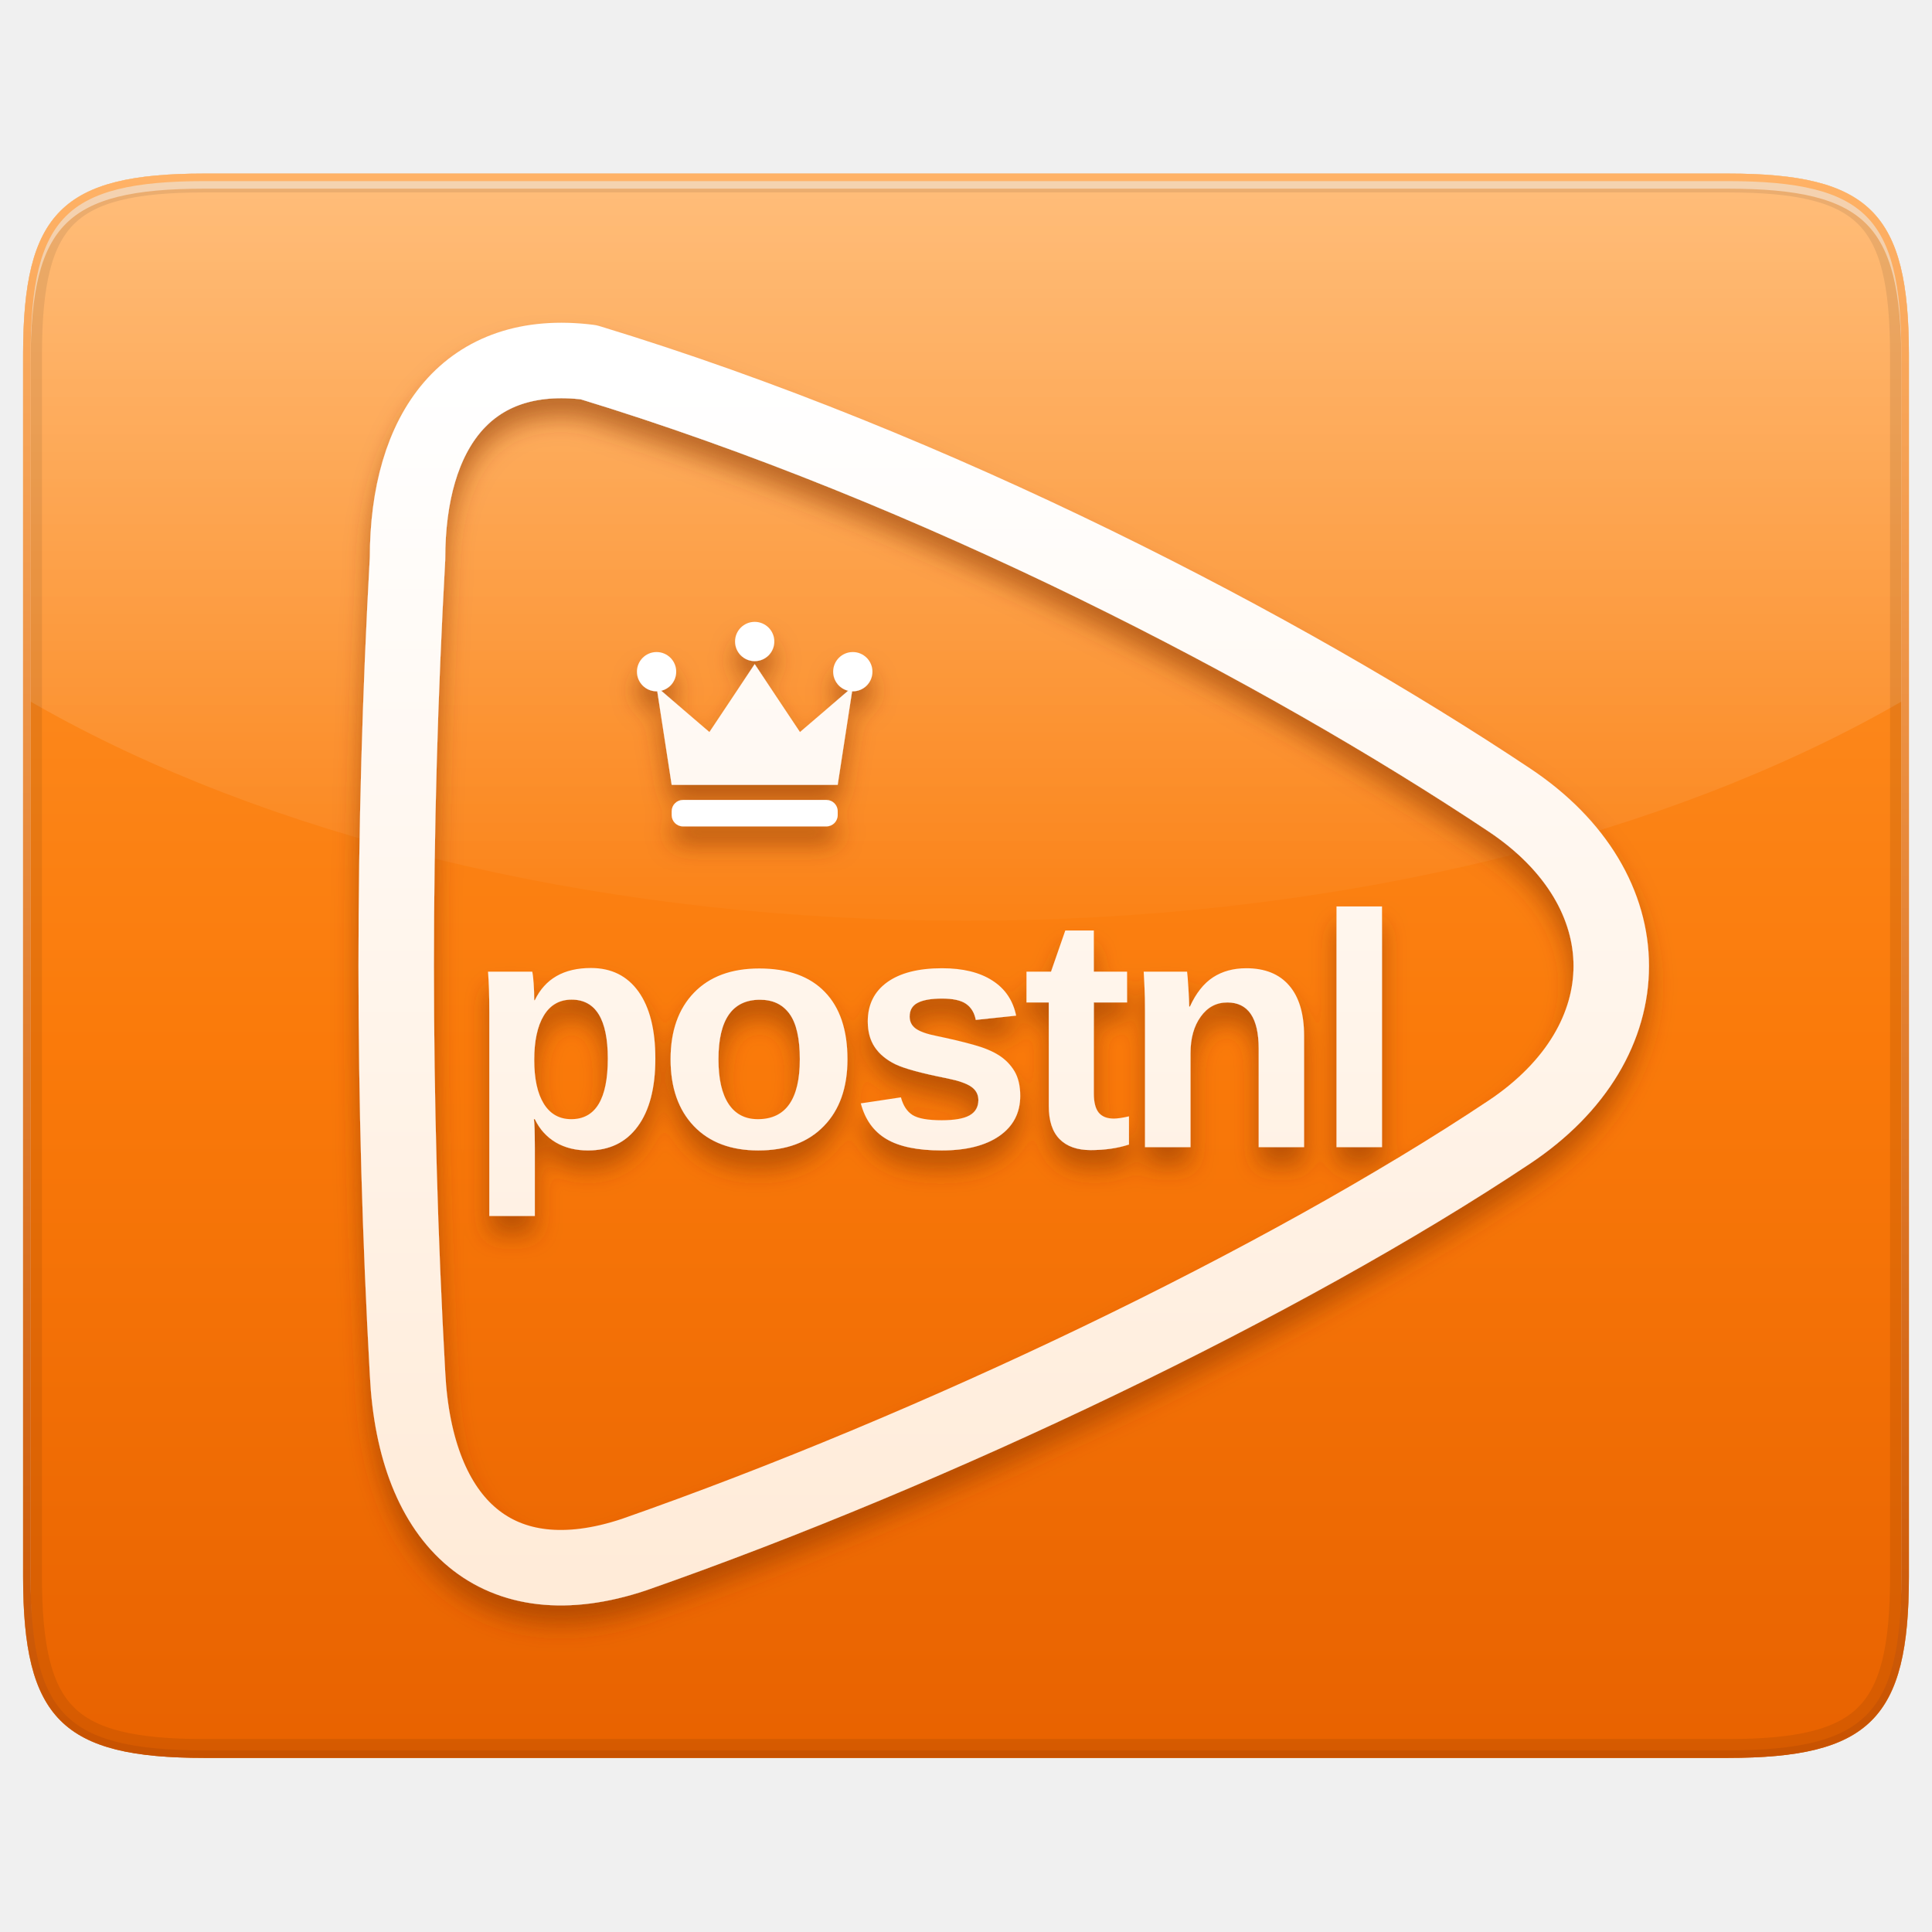
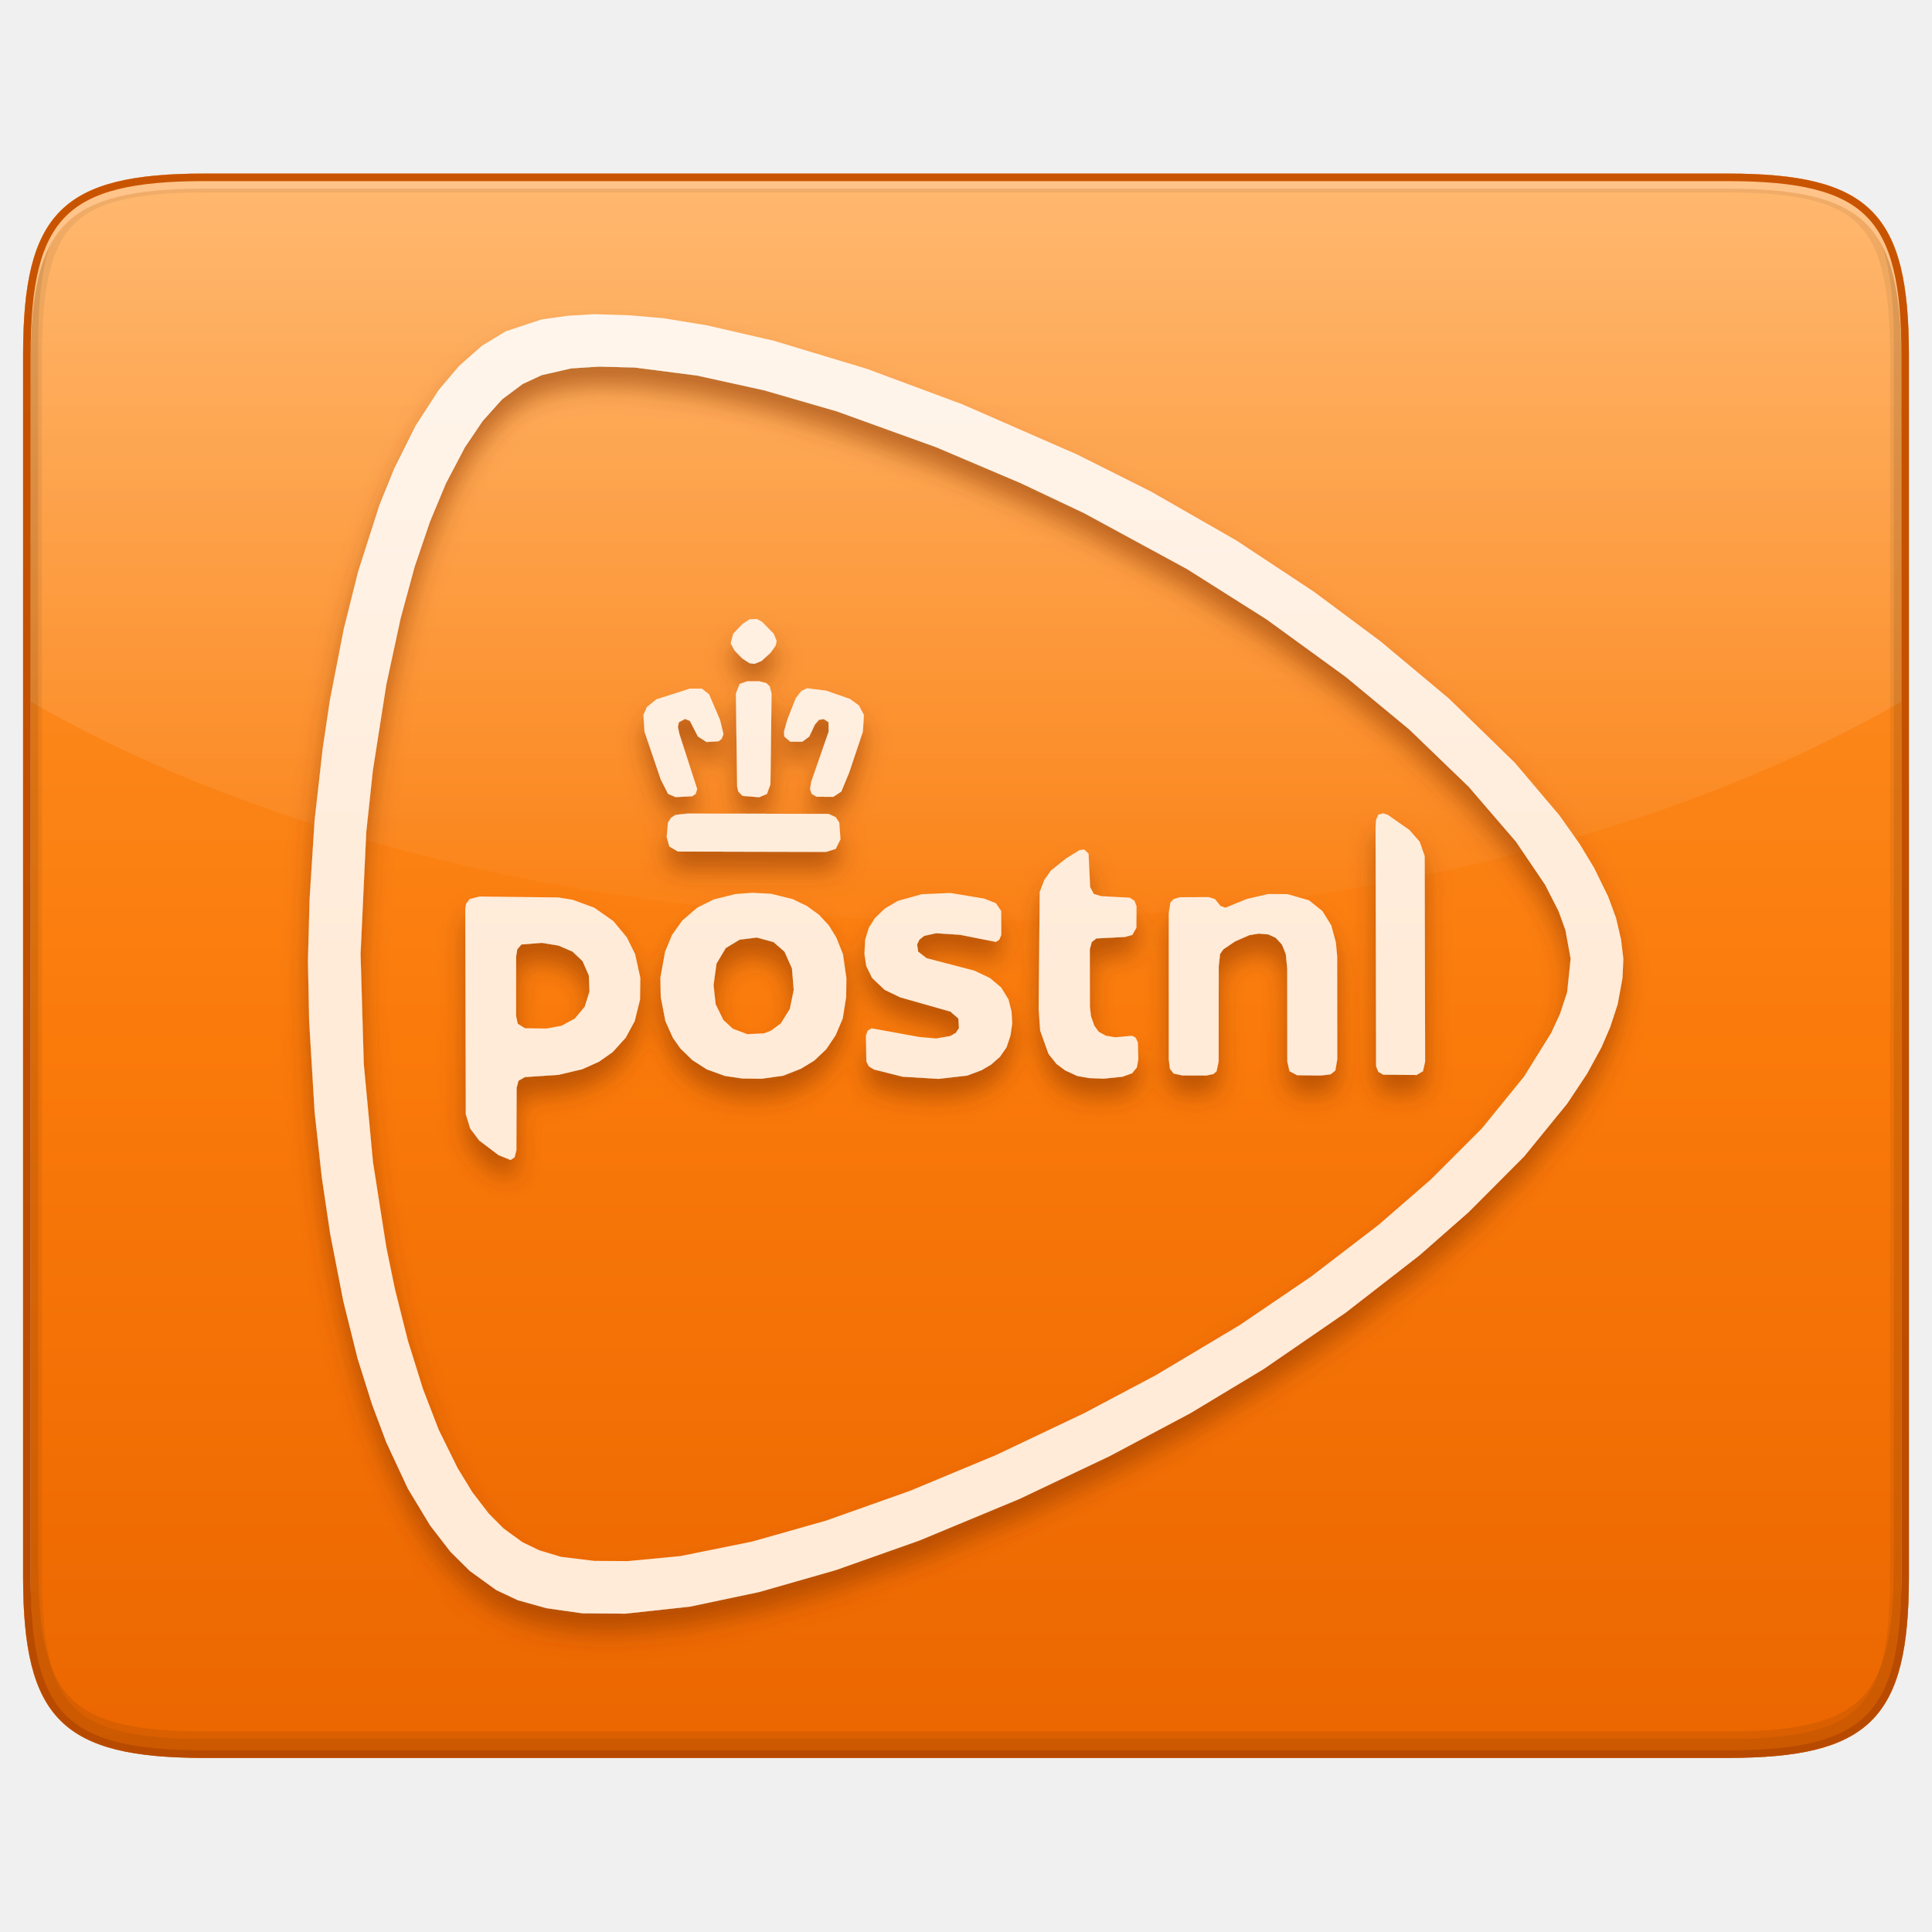
<svg xmlns="http://www.w3.org/2000/svg" width="256" height="256" viewBox="0 0 256 256">
  <defs>
    <path id="tile" d="M27.06 23H228.94C247.74 23 252.94 28.2 252.94 47V208.93C252.94 227.73 247.74 232.93 228.94 232.93H27.06C8.26 232.93 3.06 227.73 3.06 208.93V47C3.06 28.2 8.26 23 27.06 23Z" />
-     <clipPath id="clip">
+     <clipPath id="tileClip">
      <use href="#tile" />
    </clipPath>
    <linearGradient id="fill" x1="0" y1="23" x2="0" y2="233" gradientUnits="userSpaceOnUse">
      <stop offset="0" stop-color="#FF9A33" />
      <stop offset="0.55" stop-color="#FA7A0A" />
-       <stop offset="1" stop-color="#E86200" />
+       <stop offset="1" stop-color="#EB6600" />
    </linearGradient>
    <linearGradient id="rim" x1="0" y1="23" x2="0" y2="233" gradientUnits="userSpaceOnUse">
-       <stop offset="0" stop-color="#FFB266" />
-       <stop offset="1" stop-color="#C85200" />
+       <stop offset="0" stop-color="#C95400" />
+       <stop offset="1" stop-color="#B84A00" />
    </linearGradient>
    <linearGradient id="gloss" x1="0" y1="23" x2="0" y2="130" gradientUnits="userSpaceOnUse">
-       <stop offset="0" stop-color="#fff" stop-opacity="0.35" />
+       <stop offset="0" stop-color="#fff" stop-opacity="0.3" />
      <stop offset="1" stop-color="#fff" stop-opacity="0" />
    </linearGradient>
-     <linearGradient id="logo" x1="0" y1="50" x2="0" y2="210" gradientUnits="userSpaceOnUse">
+     <linearGradient id="logo" x1="0" y1="40" x2="0" y2="215" gradientUnits="userSpaceOnUse">
      <stop offset="0" stop-color="#FFFFFF" />
      <stop offset="1" stop-color="#FFEBD8" />
    </linearGradient>
    <filter id="emb" x="-20%" y="-20%" width="140%" height="140%">
      <feDropShadow dx="0" dy="2.5" stdDeviation="1.6" flood-color="#8A3500" flood-opacity="0.55" />
    </filter>
  </defs>
  <use href="#tile" fill="url(#fill)" />
-   <g clip-path="url(#clip)">
+   <g clip-path="url(#tileClip)" fill="none">
    <ellipse cx="128" cy="30" rx="170" ry="92" fill="url(#gloss)" />
-     <use href="#tile" fill="none" stroke="#000" stroke-opacity="0.08" stroke-width="5" />
-     <use href="#tile" fill="none" stroke="#fff" stroke-opacity="0.45" stroke-width="2" transform="translate(0 1)" />
-     <use href="#tile" fill="none" stroke="url(#rim)" stroke-width="2" />
+     <use href="#tile" stroke="#000" stroke-opacity="0.06" stroke-width="5" />
+     <use href="#tile" stroke="#000" stroke-opacity="0.08" stroke-width="4" transform="translate(0 -1.5)" />
+     <use href="#tile" stroke="#FFC48A" stroke-width="2" transform="translate(0 1)" />
+     <use href="#tile" stroke="url(#rim)" stroke-width="2" />
  </g>
  <g filter="url(#emb)">
-     <path d="M78 48C62 46 54 57 54 74C52 110 52 146 54 182C55 202 66 212 84 206C124 192 170 170 200 150C218 138 218 118 200 106C170 86 124 62 78 48Z" fill="none" stroke="url(#logo)" stroke-width="10" stroke-linejoin="round" />
-     <text x="124" y="152" text-anchor="middle" font-family="Segoe UI, Arial" font-weight="700" font-size="44" letter-spacing="-1.5" fill="url(#logo)">postnl</text>
-     <path d="M89 104L87 91L94 97L100 88L106 97L113 91L111 104Z" fill="url(#logo)" />
-     <circle cx="87" cy="89" r="2.6" fill="#fff" />
-     <circle cx="100" cy="85" r="2.6" fill="#fff" />
-     <circle cx="113" cy="89" r="2.6" fill="#fff" />
-     <rect x="89" y="106" width="22" height="3.5" rx="1.5" fill="#fff" />
+     <path transform="translate(128 128) scale(0.9502762) translate(-216 -216.5)" d="M160.50 125.83L156.83 126.34L151.83 128.00L148.50 130.02L145.32 132.83L142.49 136.17L139.25 141.17L136.26 147.17L134.23 152.17L131.24 161.50L129.24 169.50L127.29 179.50L126.30 186.17L125.17 196.17L124.47 207.17L124.24 215.83L124.41 224.17L125.17 236.83L126.17 245.94L127.34 253.83L129.17 263.22L131.17 271.25L133.17 277.60L135.17 282.93L138.17 289.36L141.27 294.50L144.10 298.17L146.83 300.87L150.50 303.52L153.50 304.93L157.50 306.05L162.50 306.76L168.50 306.81L177.50 305.83L187.17 303.79L197.83 300.74L209.50 296.61L223.41 290.83L236.05 284.83L247.33 278.83L257.50 272.70L268.95 264.83L279.25 256.83L286.08 250.83L293.83 243.05L299.83 235.69L302.61 231.50L304.61 227.83L305.83 225.01L306.87 221.83L307.54 218.17L307.66 215.50L307.34 212.83L306.65 209.83L305.55 206.83L303.59 202.83L301.58 199.50L298.75 195.50L292.54 188.17L283.30 179.17L273.83 171.25L264.50 164.30L253.71 157.17L241.83 150.36L231.50 145.18L215.47 138.17L202.17 133.23L189.17 129.31L179.83 127.16L173.83 126.18L169.17 125.77L164.17 125.61ZM160.95 133.17L164.83 132.92L169.83 133.05L178.50 134.17L187.83 136.22L198.01 139.17L211.86 144.17L223.63 149.17L232.50 153.37L246.86 161.17L257.92 168.17L268.93 176.17L277.79 183.50L286.09 191.50L292.69 199.17L296.75 205.17L298.62 208.83L299.59 211.50L300.31 215.50L299.82 220.17L298.83 223.17L297.60 225.83L293.83 231.90L287.92 239.17L280.83 246.26L273.50 252.62L264.09 259.83L254.17 266.57L242.50 273.54L232.50 278.84L220.17 284.70L208.17 289.69L196.50 293.83L186.17 296.76L176.17 298.78L168.83 299.48L164.17 299.45L159.50 298.88L156.50 297.97L154.17 296.85L151.50 294.91L149.44 292.83L147.14 289.83L145.11 286.50L142.48 281.17L140.29 275.50L138.17 268.72L136.36 261.50L135.17 255.71L133.31 243.83L132.03 230.17L131.58 214.83L132.37 197.83L133.30 189.17L135.17 177.26L137.17 168.00L139.12 160.83L141.27 154.50L143.50 149.17L146.13 144.17L148.61 140.50L151.30 137.50L154.17 135.35L156.83 134.11ZM185.83 168.15L184.83 168.81L183.54 170.17L183.19 171.50L183.72 172.50L184.83 173.64L185.83 174.28L186.50 174.37L187.50 173.96L188.74 172.83L189.46 171.83L189.60 171.17L189.19 170.17L187.56 168.50L186.83 168.11ZM185.50 176.80L184.44 177.17L183.91 178.50L184.09 191.50L184.25 192.17L184.83 192.78L187.17 192.97L188.25 192.50L188.73 191.17L188.89 178.50L188.63 177.50L188.17 177.06L187.17 176.80ZM177.50 177.82L172.83 179.31L171.50 180.39L171.02 181.50L171.17 183.83L173.44 190.50L174.46 192.50L175.50 192.95L177.83 192.83L178.31 192.50L178.52 191.83L176.04 184.17L175.82 183.17L175.97 182.50L176.83 182.05L177.50 182.32L178.62 184.50L179.83 185.27L181.50 185.16L181.93 184.83L182.18 184.17L181.70 182.17L180.17 178.60L179.17 177.82ZM193.83 177.77L193.02 178.17L192.25 179.17L191.08 182.17L190.62 183.83L190.66 184.50L191.50 185.22L193.17 185.23L194.15 184.50L194.93 182.83L195.50 182.17L196.17 182.07L196.83 182.50L196.85 183.83L194.41 190.83L194.25 191.83L194.48 192.50L195.17 192.90L197.50 192.91L198.62 192.17L199.72 189.50L201.62 183.83L201.77 181.50L201.07 180.17L199.83 179.26L196.50 178.10ZM175.50 195.43L174.88 195.83L174.44 196.50L174.26 198.50L174.63 199.83L175.83 200.54L196.50 200.59L197.84 200.17L198.50 198.83L198.33 196.50L197.83 195.75L196.83 195.29L177.17 195.24ZM273.50 195.39L273.17 196.14L273.11 197.17L273.18 230.50L273.50 231.26L274.17 231.65L278.83 231.70L279.72 231.17L280.02 229.83L279.96 201.17L279.26 199.17L277.83 197.53L274.83 195.43L274.17 195.21ZM231.83 200.34L229.95 201.50L227.83 203.20L226.92 204.50L226.28 206.17L226.13 222.50L226.34 225.50L227.50 228.75L228.63 230.17L229.83 231.06L231.50 231.83L233.17 232.13L235.17 232.21L237.83 231.94L239.17 231.45L239.83 230.64L240.03 229.50L239.97 227.17L239.67 226.50L239.17 226.22L236.83 226.44L235.50 226.22L234.50 225.66L233.90 224.83L233.43 223.50L233.28 222.17L233.26 214.17L233.53 213.17L234.17 212.66L238.17 212.45L239.19 212.17L239.76 211.17L239.78 208.17L239.50 207.41L238.83 206.97L234.83 206.76L233.83 206.45L233.31 205.50L233.09 200.83L232.50 200.26ZM183.83 206.47L180.83 207.22L178.50 208.38L176.43 210.17L175.01 212.17L174.04 214.50L173.38 218.17L173.44 220.83L174.08 224.17L175.12 226.50L176.17 227.99L177.83 229.61L179.83 230.90L182.39 231.83L184.83 232.19L187.50 232.22L190.50 231.80L192.97 230.83L194.83 229.70L196.50 228.12L197.83 226.14L198.81 223.83L199.29 220.83L199.32 218.17L198.84 214.83L197.90 212.50L196.87 210.83L195.50 209.35L193.83 208.14L191.83 207.17L188.83 206.43L186.17 206.29ZM209.83 206.49L206.50 207.42L204.67 208.50L203.29 209.83L202.45 211.17L201.94 212.83L201.84 214.83L202.09 216.50L202.91 218.17L204.66 219.83L206.83 220.87L213.83 222.86L214.94 223.83L215.02 225.17L214.57 225.83L213.83 226.26L211.83 226.61L209.50 226.40L202.83 225.19L202.31 225.50L202.04 226.17L202.11 229.83L202.46 230.50L203.17 230.93L207.17 231.94L212.17 232.24L216.17 231.78L218.17 231.03L219.50 230.25L220.73 229.17L221.66 227.83L222.21 226.17L222.45 224.50L222.35 222.83L221.93 221.17L220.91 219.50L219.33 218.17L217.17 217.15L210.50 215.41L209.33 214.50L209.18 213.50L209.50 212.83L210.17 212.30L211.83 211.93L215.17 212.15L220.17 213.14L220.64 212.83L220.92 212.17L220.91 208.83L220.17 207.74L218.50 207.09L213.83 206.32ZM258.17 206.46L255.17 207.15L252.17 208.37L251.50 208.13L250.72 207.17L249.83 206.89L245.83 206.91L244.96 207.17L244.50 207.63L244.27 209.17L244.27 229.50L244.43 230.83L244.96 231.50L246.17 231.76L249.50 231.77L250.50 231.57L250.94 231.17L251.23 229.83L251.24 216.50L251.43 214.83L251.89 214.17L253.50 213.08L255.50 212.20L256.83 211.98L258.17 212.10L259.17 212.56L260.05 213.50L260.59 214.83L260.79 216.83L260.80 229.83L261.11 231.17L262.17 231.73L265.50 231.77L266.83 231.61L267.50 231.08L267.77 229.50L267.76 215.17L267.57 213.17L266.93 210.83L265.69 208.83L263.83 207.34L260.83 206.48ZM148.17 206.81L146.78 207.17L146.29 207.83L146.18 208.50L146.25 237.17L146.87 239.17L148.12 240.83L150.83 242.88L152.50 243.55L153.06 243.17L153.31 242.17L153.34 233.50L153.60 232.50L154.50 231.99L159.17 231.68L162.50 230.89L164.83 229.84L166.74 228.50L168.55 226.50L169.81 224.17L170.55 221.17L170.59 218.17L169.86 214.83L168.70 212.50L166.83 210.24L164.17 208.37L161.17 207.27L159.17 206.94ZM184.43 212.83L186.83 212.53L189.17 213.17L190.69 214.50L191.73 216.83L191.98 219.83L191.43 222.50L190.17 224.51L188.84 225.50L187.83 225.89L185.50 226.00L183.50 225.25L182.17 224.03L181.09 221.83L180.80 219.17L181.21 216.17L182.50 214.00ZM154.01 213.50L156.83 213.27L159.17 213.65L161.15 214.50L162.54 215.83L163.41 217.83L163.50 220.06L162.83 222.18L161.45 223.83L159.60 224.83L157.50 225.22L154.50 225.18L153.50 224.56L153.27 223.50L153.27 215.17L153.43 214.17Z" fill="url(#logo)" fill-rule="evenodd" />
  </g>
</svg>
